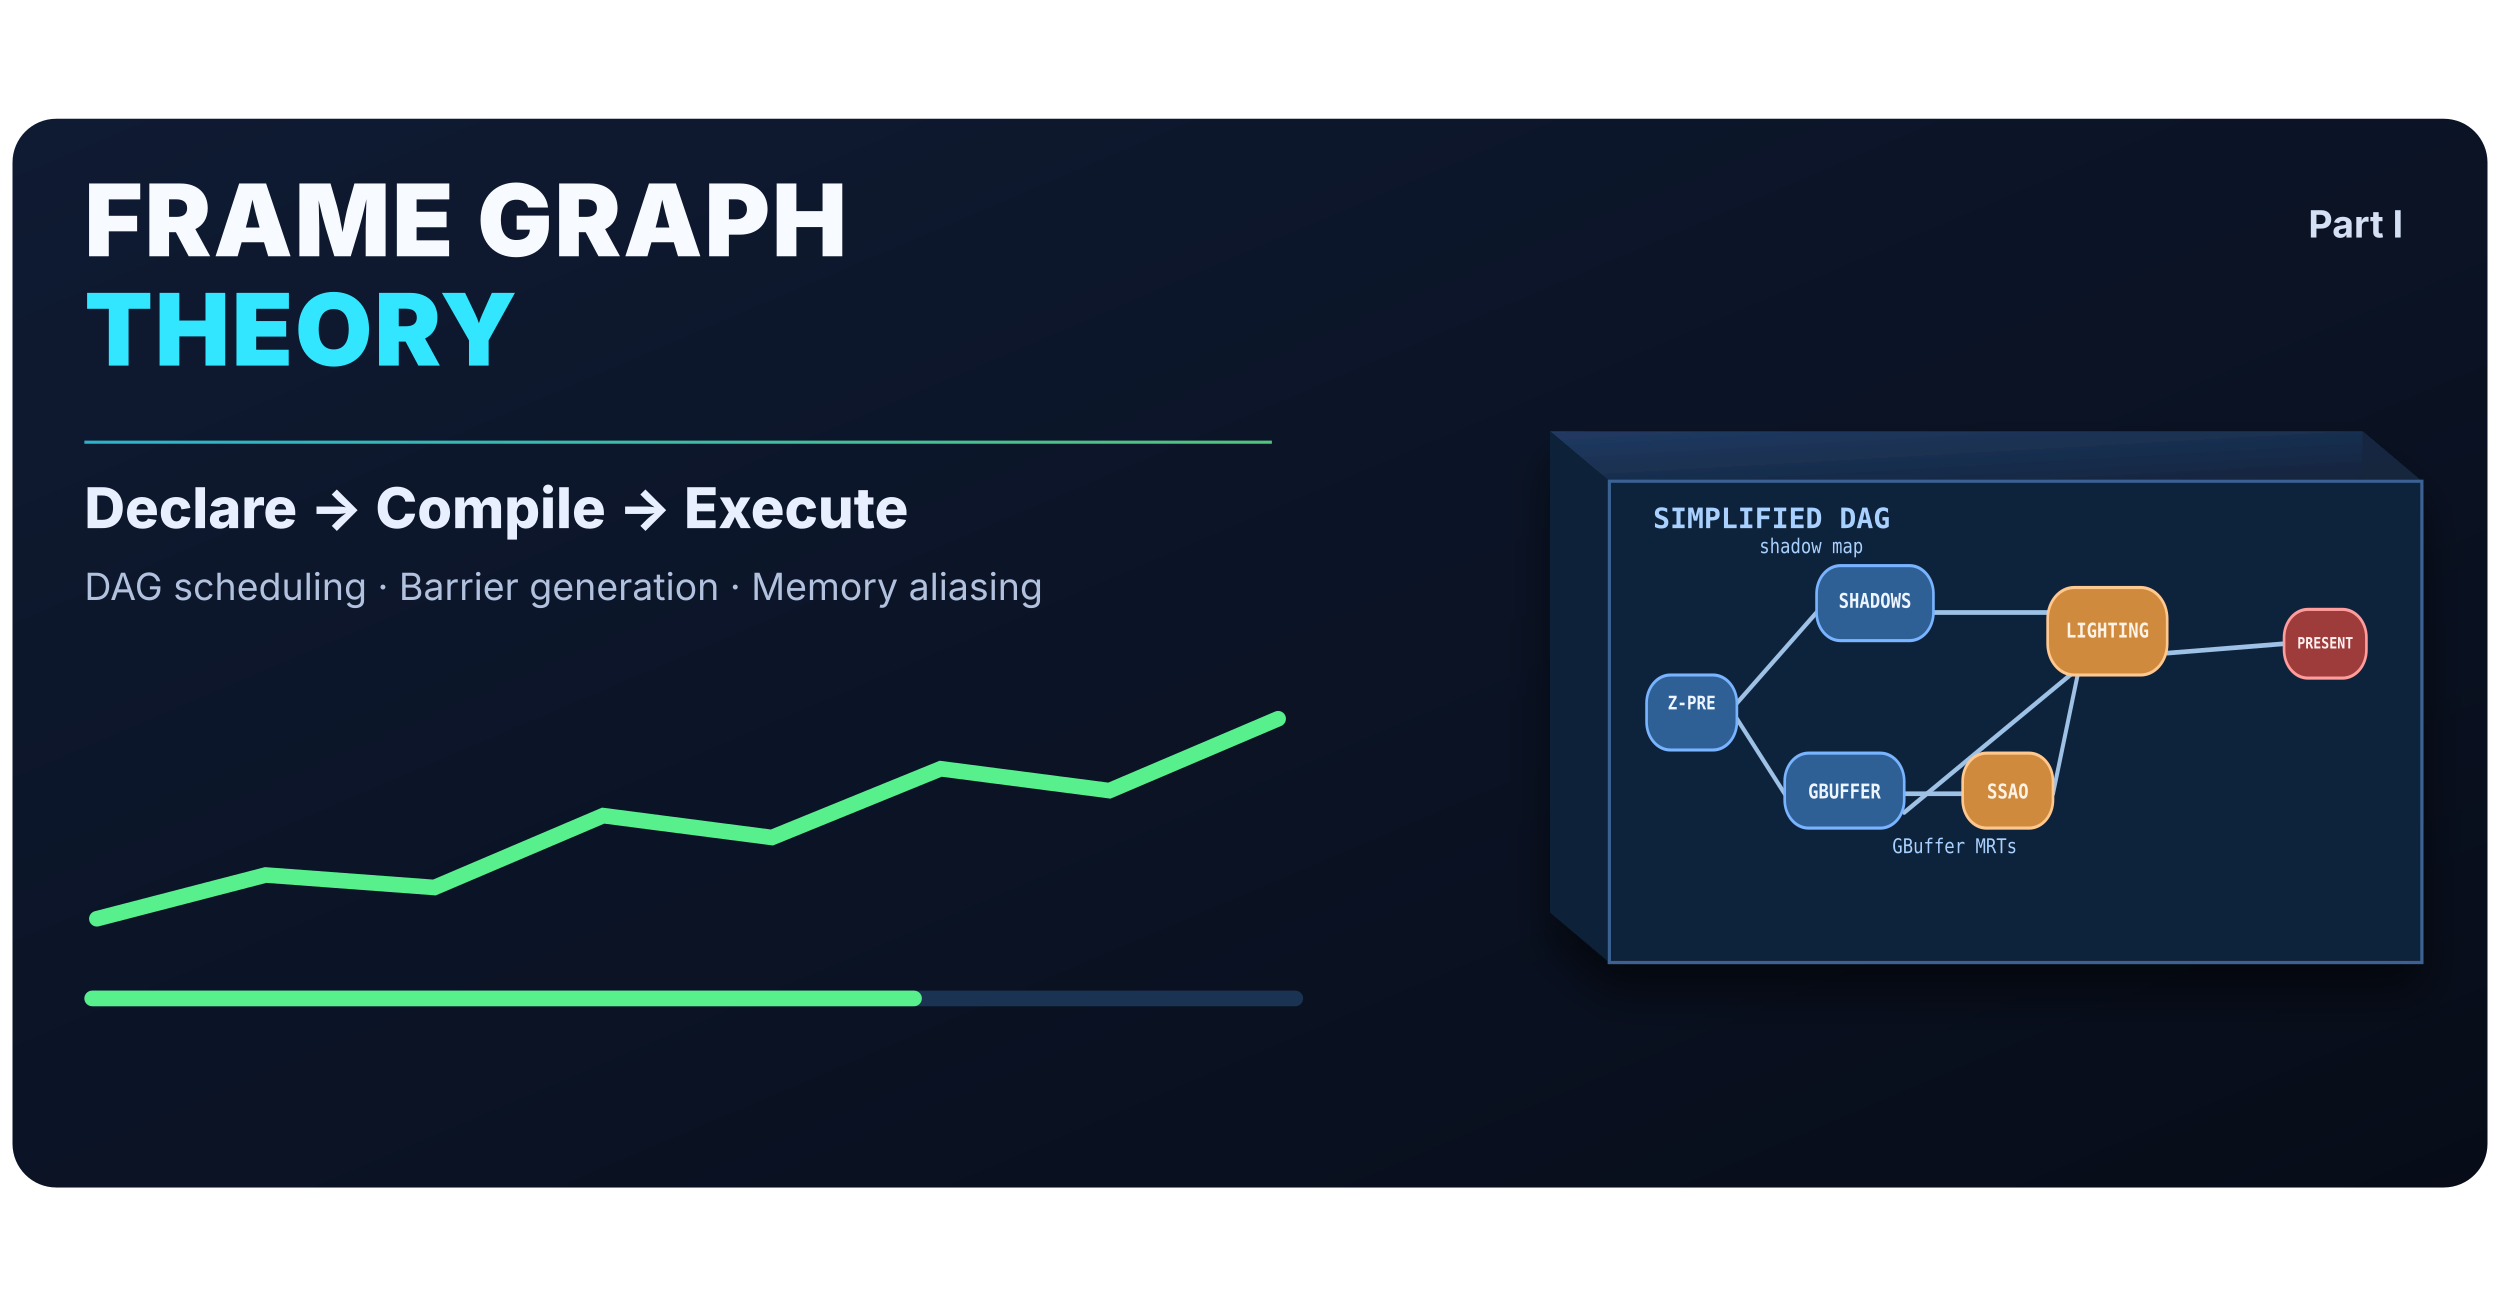
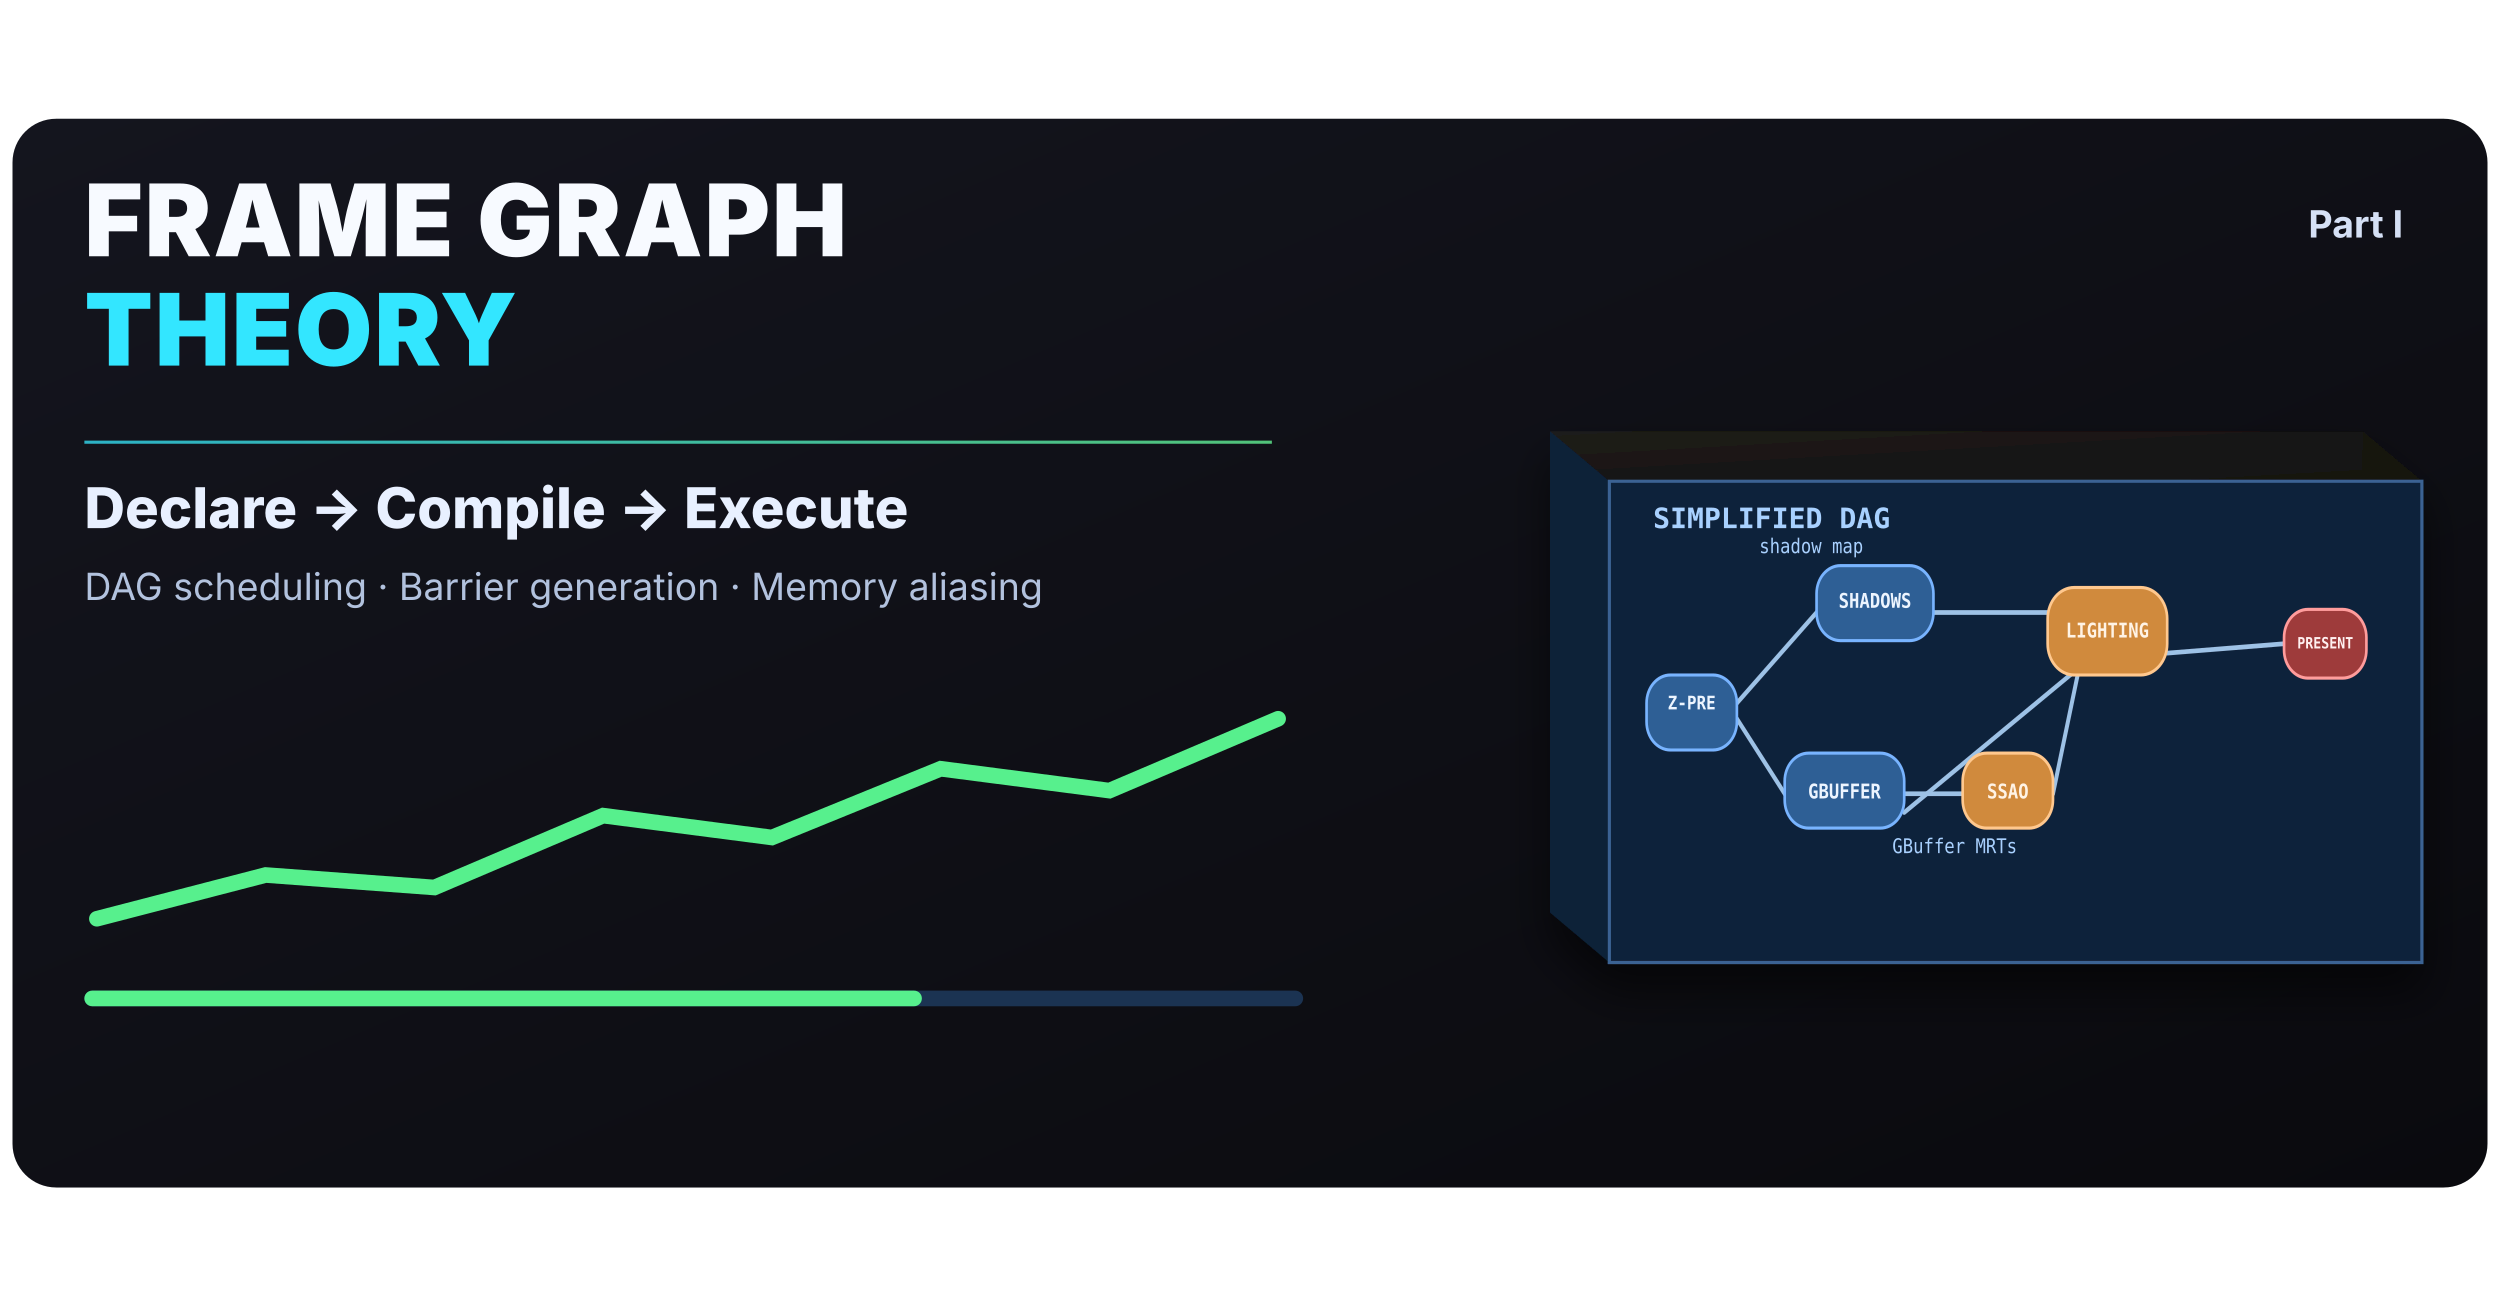
<svg xmlns="http://www.w3.org/2000/svg" viewBox="0 0 1200 627" width="1200" height="627" role="img" aria-label="Frame Graph Theory thumbnail">
  <defs>
    <linearGradient id="bg" x1="0" y1="0" x2="1" y2="1">
-       <stop offset="0%" stop-color="#0f1b33" />
-       <stop offset="100%" stop-color="#070c18" />
+       <stop offset="0%" stop-color="#14151e" />
+       <stop offset="100%" stop-color="#0a0a0e" />
    </linearGradient>
    <linearGradient id="line" x1="0" y1="0" x2="1" y2="0">
      <stop offset="0%" stop-color="#35e7ff" />
      <stop offset="100%" stop-color="#68ff9a" />
    </linearGradient>
    <linearGradient id="panelTop" x1="0" y1="0" x2="1" y2="1">
-       <stop offset="0%" stop-color="#213a62" />
-       <stop offset="100%" stop-color="#11233b" />
+       <stop offset="0%" stop-color="#1e1c1a" />
+       <stop offset="100%" stop-color="#131210" />
    </linearGradient>
    <linearGradient id="panelSide" x1="0" y1="0" x2="0" y2="1">
-       <stop offset="0%" stop-color="#132740" />
-       <stop offset="100%" stop-color="#0a1526" />
+       <stop offset="0%" stop-color="#16140f" />
+       <stop offset="100%" stop-color="#0c0b08" />
    </linearGradient>
    <filter id="softShadow" x="-20%" y="-20%" width="160%" height="180%">
      <feDropShadow dx="0" dy="18" stdDeviation="14" flood-color="#000" flood-opacity=".55" />
    </filter>
  </defs>
  <g transform="translate(0 51) scale(0.75)">
    <rect x="8" y="8" width="1584" height="684" rx="28" fill="url(#bg)" />
    <text x="54" y="96" fill="#f7faff" font-family="Inter,system-ui,sans-serif" font-size="64" font-weight="900" letter-spacing="1.2">FRAME GRAPH</text>
    <text x="54" y="166" fill="#33e6ff" font-family="Inter,system-ui,sans-serif" font-size="64" font-weight="900" letter-spacing="1.2">THEORY</text>
    <text x="1538" y="84" text-anchor="end" fill="#d5e0f5" font-family="Inter,system-ui,sans-serif" font-size="24" font-weight="700">Part I</text>
    <rect x="54" y="214" width="760" height="2" fill="url(#line)" opacity=".75" />
    <text x="54" y="270" fill="#e8f0ff" font-family="Inter,system-ui,sans-serif" font-size="36" font-weight="800">Declare → Compile → Execute</text>
    <text x="54" y="316" fill="#b2c2de" font-family="Inter,system-ui,sans-serif" font-size="24">DAG scheduling · Barrier generation · Memory aliasing</text>
    <polyline points="62,520 170,492 278,500 386,454 494,468 602,424 710,438 818,392" fill="none" stroke="#57f08d" stroke-width="10" stroke-linecap="round" />
    <rect x="54" y="566" width="780" height="10" rx="5" fill="#1b3352" />
    <rect x="54" y="566" width="536" height="10" rx="5" fill="#57f08d" />
    <g filter="url(#softShadow)">
      <polygon points="992,208 1512,208 1550,240 1030,240" fill="url(#panelTop)" />
      <polygon points="1512,208 1550,240 1550,548 1512,516" fill="url(#panelSide)" />
      <polygon points="992,208 1030,240 1030,548 992,516" fill="#102239" />
      <polygon points="1030,240 1550,240 1550,548 1030,548" fill="#11233b" stroke="#3a6293" stroke-width="2" />
      <g transform="translate(154.5,0) scale(0.85,1)">
        <g stroke="#a4c9ee" stroke-width="3" fill="none" stroke-linecap="round" opacity=".95">
          <line x1="1126" y1="382" x2="1186" y2="324" />
          <line x1="1126" y1="392" x2="1162" y2="440" />
          <line x1="1252" y1="440" x2="1296" y2="440" />
          <line x1="1274" y1="324" x2="1360" y2="324" />
          <line x1="1364" y1="440" x2="1386" y2="350" />
          <line x1="1252" y1="452" x2="1394" y2="352" />
          <line x1="1450" y1="350" x2="1538" y2="344" />
        </g>
        <rect x="1058" y="364" width="68" height="48" rx="18" fill="#2f5f95" stroke="#78b4ff" stroke-width="2" />
        <rect x="1186" y="294" width="88" height="48" rx="18" fill="#2f5f95" stroke="#78b4ff" stroke-width="2" />
        <rect x="1162" y="414" width="90" height="48" rx="18" fill="#2f5f95" stroke="#78b4ff" stroke-width="2" />
        <rect x="1296" y="414" width="68" height="48" rx="18" fill="#d08a3d" stroke="#ffc88e" stroke-width="2" />
        <rect x="1360" y="308" width="90" height="56" rx="20" fill="#d08a3d" stroke="#ffc88e" stroke-width="2" />
        <rect x="1538" y="322" width="62" height="44" rx="18" fill="#9e3b3b" stroke="#ff9c9c" stroke-width="2" />
        <text x="1092" y="386" text-anchor="middle" fill="#edf5ff" font-family="JetBrains Mono,Fira Code,monospace" font-size="12" font-weight="700">Z-PRE</text>
        <text x="1230" y="321" text-anchor="middle" fill="#edf5ff" font-family="JetBrains Mono,Fira Code,monospace" font-size="13" font-weight="700">SHADOWS</text>
        <text x="1207" y="443" text-anchor="middle" fill="#edf5ff" font-family="JetBrains Mono,Fira Code,monospace" font-size="13" font-weight="700">GBUFFER</text>
        <text x="1330" y="443" text-anchor="middle" fill="#fff3e5" font-family="JetBrains Mono,Fira Code,monospace" font-size="13" font-weight="700">SSAO</text>
        <text x="1405" y="340" text-anchor="middle" fill="#fff3e5" font-family="JetBrains Mono,Fira Code,monospace" font-size="13" font-weight="700">LIGHTING</text>
        <text x="1569" y="347" text-anchor="middle" fill="#fff0f0" font-family="JetBrains Mono,Fira Code,monospace" font-size="10" font-weight="700">PRESENT</text>
        <text x="1182" y="286" text-anchor="middle" fill="#a8d1ff" font-family="JetBrains Mono,Fira Code,monospace" font-size="13">shadow map</text>
        <text x="1290" y="478" text-anchor="middle" fill="#a8d1ff" font-family="JetBrains Mono,Fira Code,monospace" font-size="13">GBuffer MRTs</text>
      </g>
      <text x="1058" y="270" fill="#a8d1ff" font-family="JetBrains Mono,Fira Code,monospace" font-size="18" font-weight="700">SIMPLIFIED DAG</text>
    </g>
  </g>
</svg>
